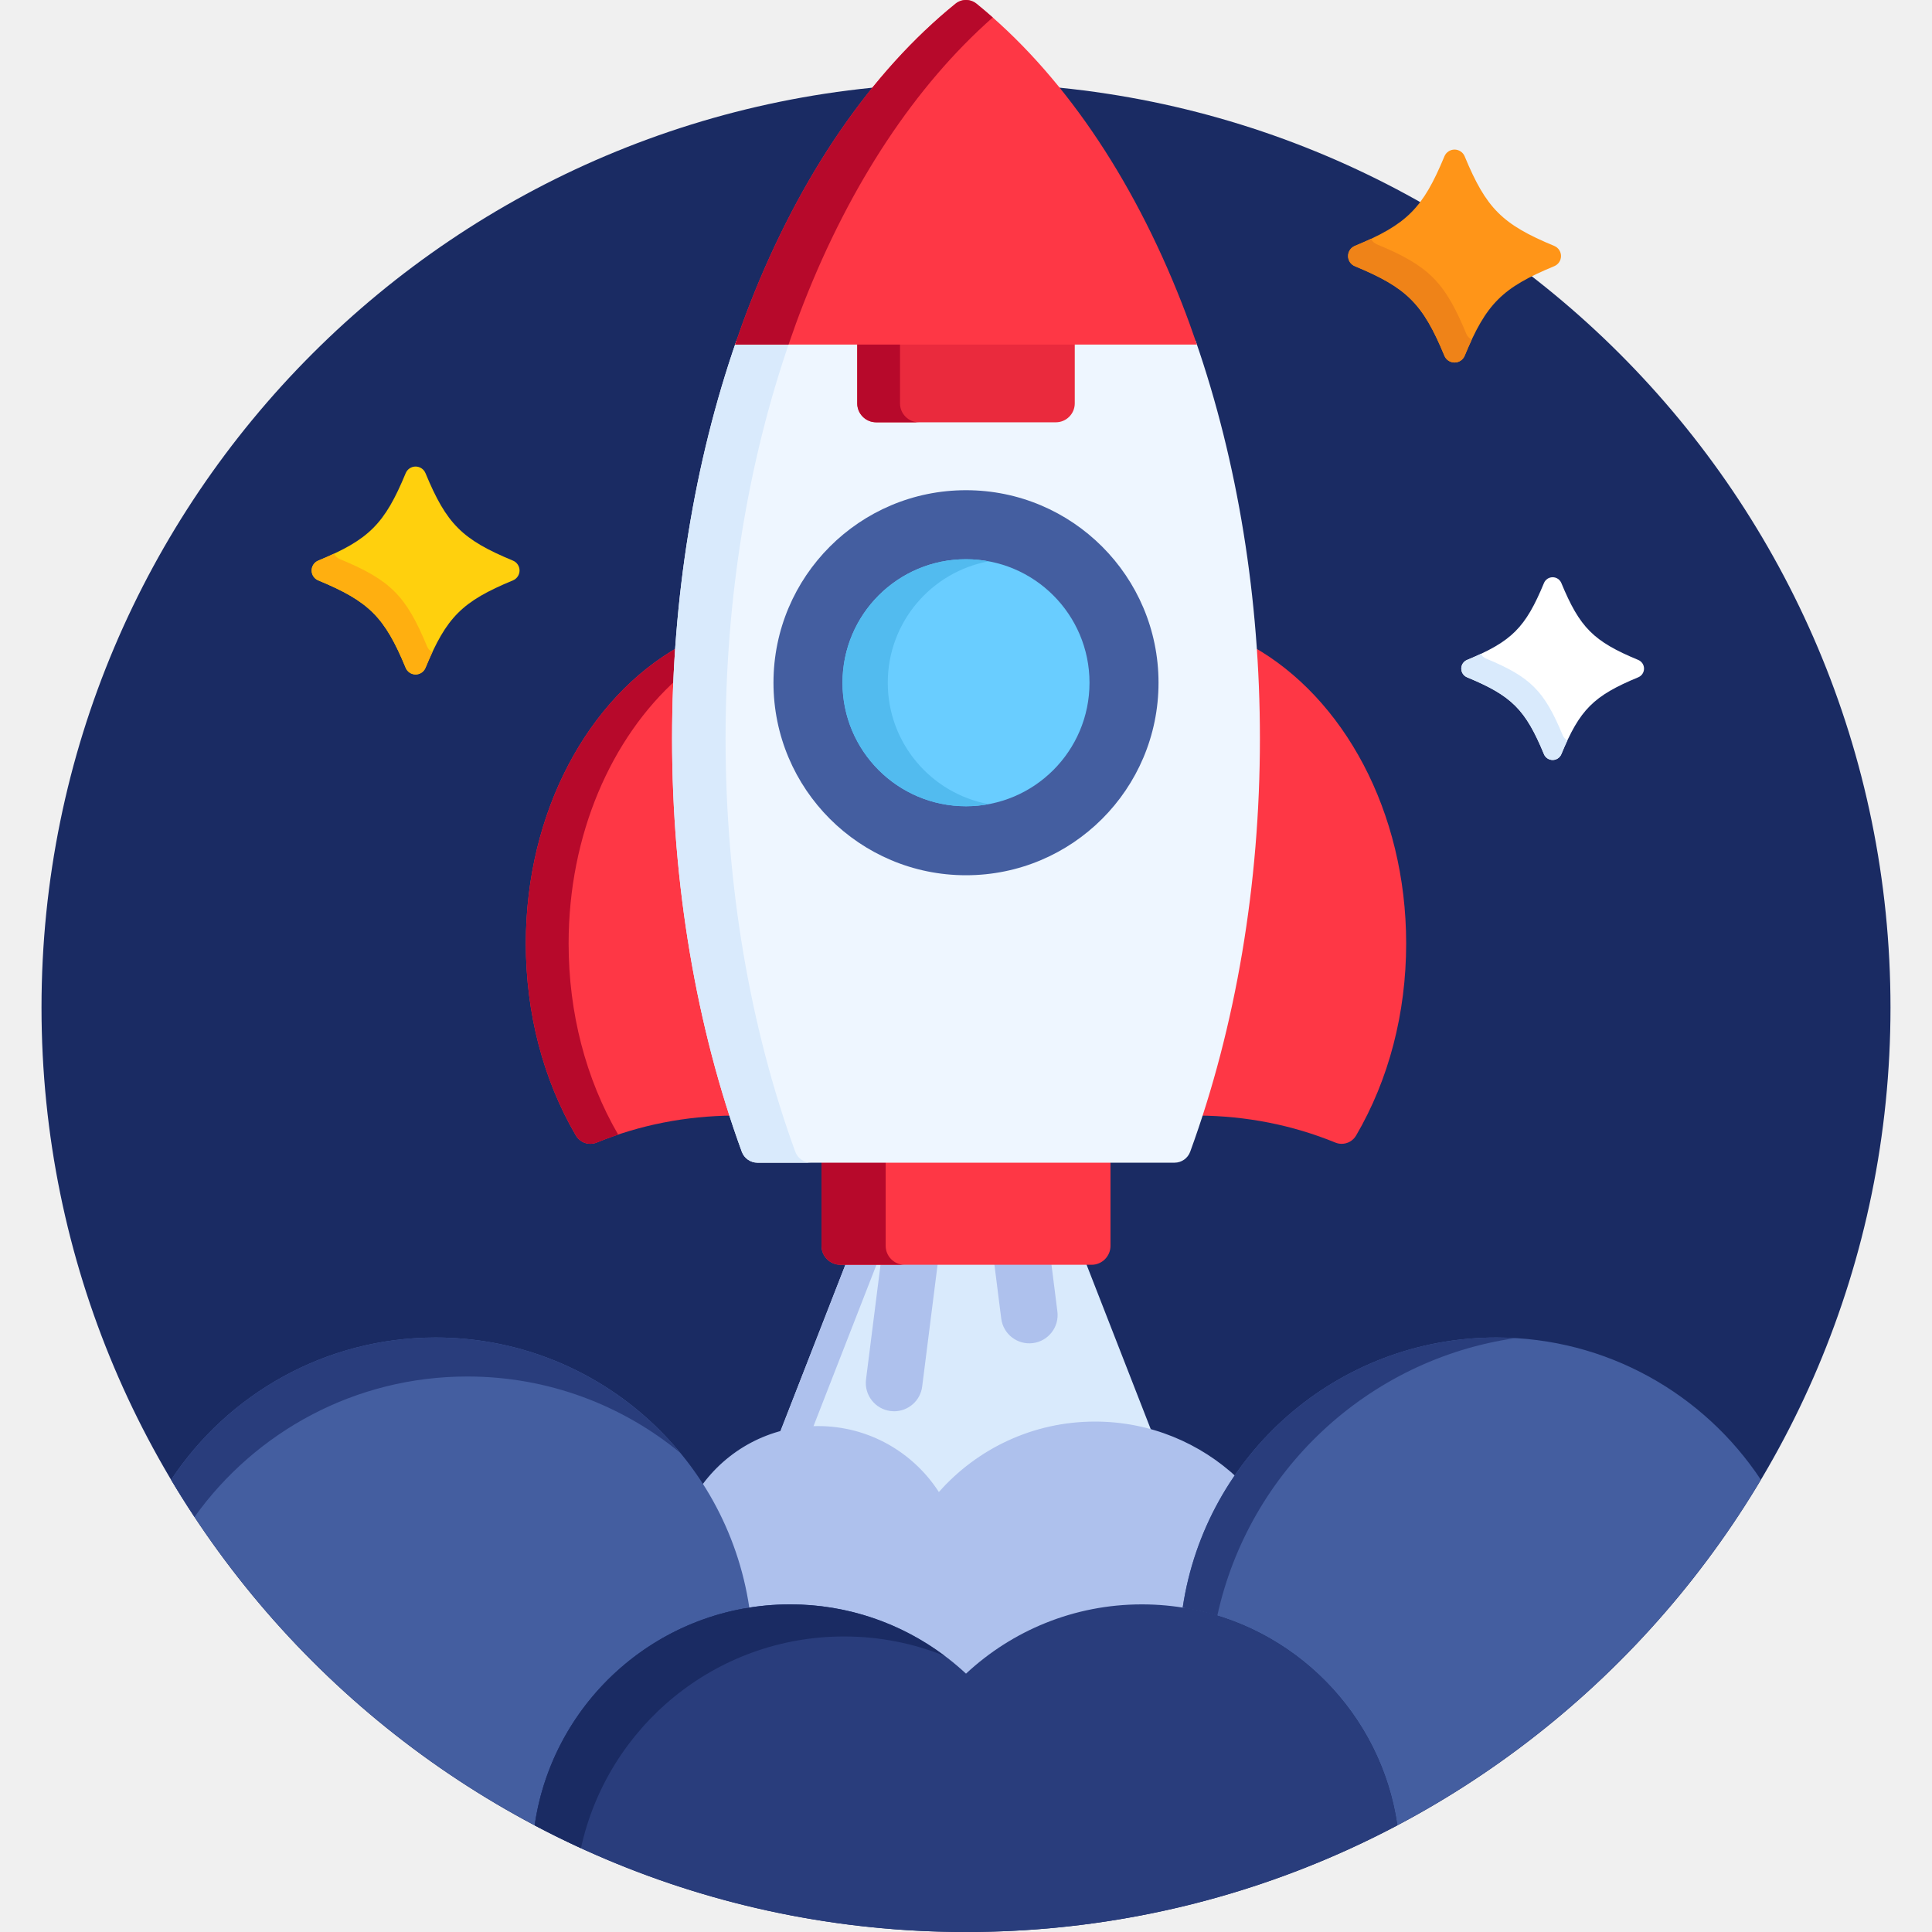
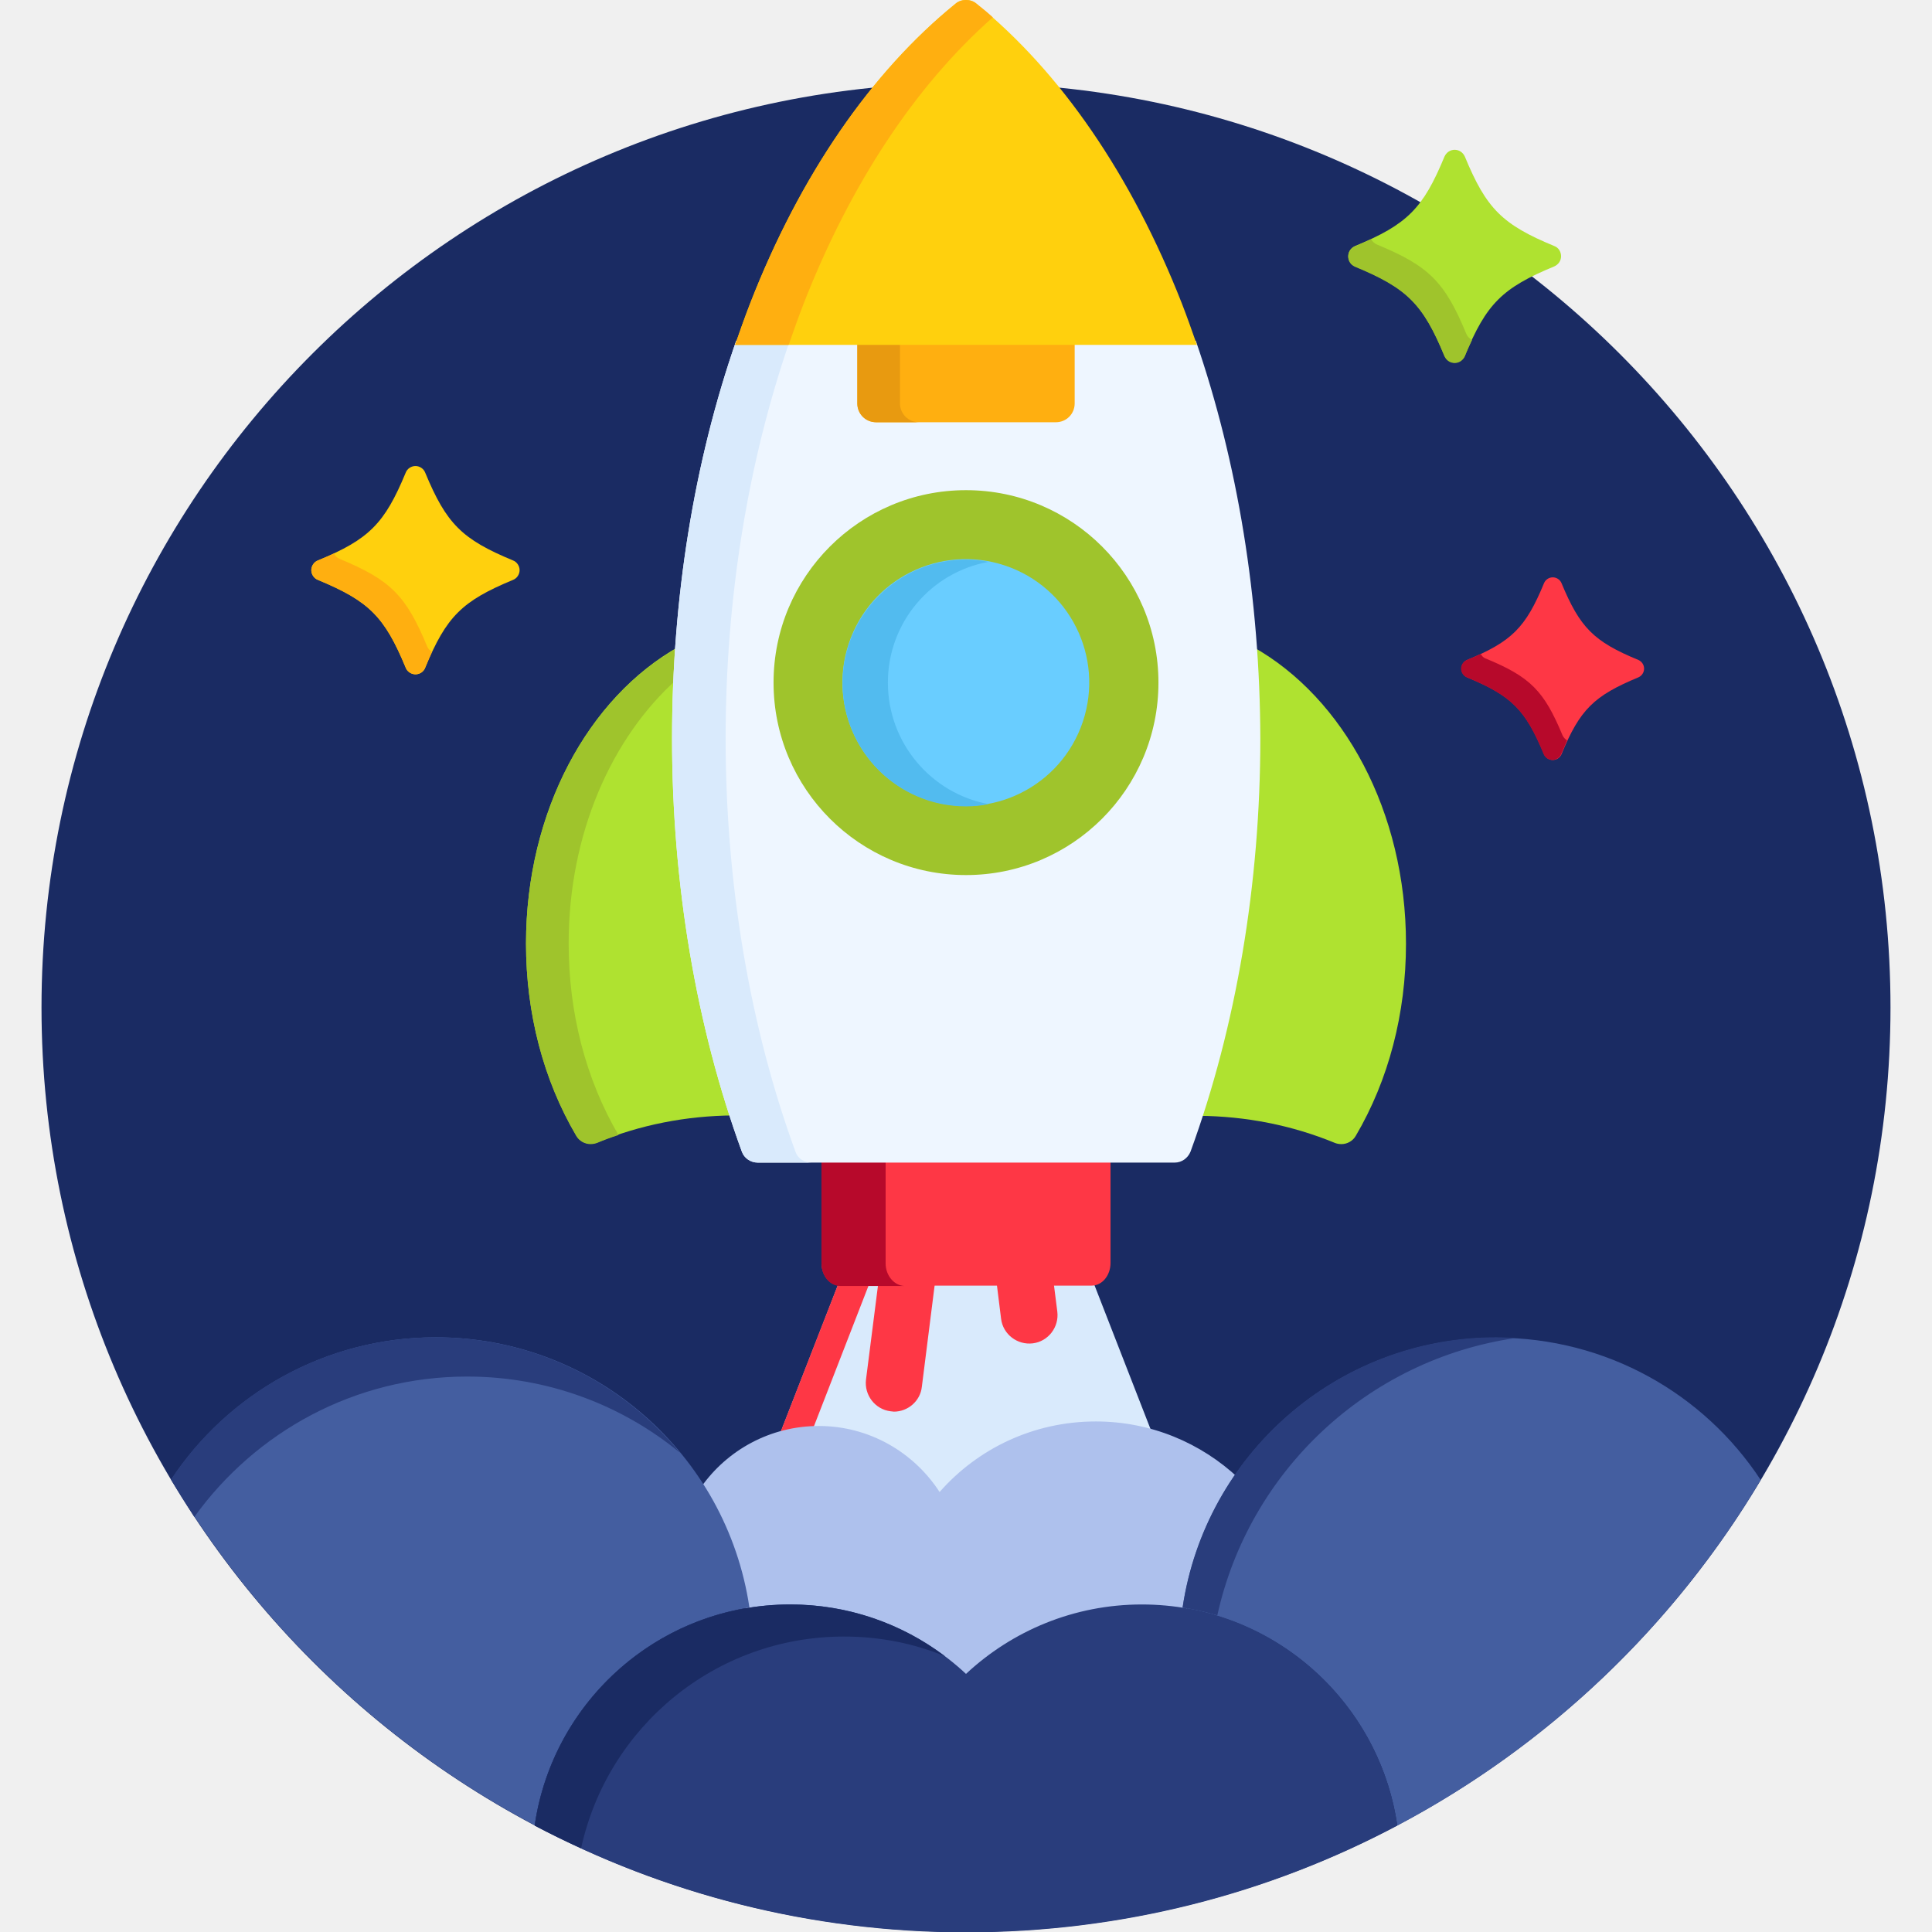
<svg xmlns="http://www.w3.org/2000/svg" version="1.1" id="Capa_1" x="0px" y="0px" viewBox="0 0 512 512" style="enable-background:new 0 0 512 512;" xml:space="preserve">
-   <circle style="fill:#1A2B63;" cx="256" cy="267" r="245" />
-   <path style="fill:#D9EAFC;" d="M216.796,378.925c12.65,0,24.304,6.362,31.175,17.02c0.169,0.263,0.453,0.432,0.765,0.455  c0.025,0.002,0.051,0.003,0.076,0.003c0.286,0,0.559-0.122,0.749-0.338c10.3-11.651,25.108-18.333,40.627-18.333  c5.288,0,10.396,0.774,15.231,2.193l-17.846-45.745h-63.146l-18.041,46.244C209.691,379.454,213.182,378.925,216.796,378.925z" />
+   <style type="text/css">
+ 	.st0{fill:#1A2B63;}
+ 	.st1{fill:#D9EAFC;}
+ 	.st2{fill:#FE3745;}
+ 	.st3{fill:#AEC1ED;}
+ 	.st4{fill:#445EA0;}
+ 	.st5{fill:#293D7C;}
+ 	.st6{fill:#AFE230;}
+ 	.st7{fill:#9FC42C;}
+ 	.st8{fill:#B7092B;}
+ 	.st9{fill:#EEF6FF;}
+ 	.st10{fill:#FFAF10;}
+ 	.st11{fill:#E89A10;}
+ 	.st12{fill:#FFD00D;}
+ 	.st13{fill:#69CDFF;}
+ 	.st14{fill:#52BBEF;}
+ </style>
+   <circle class="st0" cx="256" cy="267" r="245" />
+   <path class="st1" d="M216.8,378.9c12.6,0,24.3,6.4,31.2,17c0.2,0.3,0.5,0.4,0.8,0.5h0.1c0.3,0,0.6-0.1,0.7-0.3  c10.3-11.7,25.1-18.3,40.6-18.3c5.3,0,10.4,0.8,15.2,2.2l-17.8-45.7h-63.1l-18,46.2C209.7,379.5,213.2,378.9,216.8,378.9z" />
  <g>
-     <path style="fill:#AEC1ED;" d="M232.659,334.179h-8.232l-18.041,46.244c2.808-0.823,5.756-1.306,8.794-1.44L232.659,334.179z" />
-     <path style="fill:#AEC1ED;" d="M197.586,426.192c0.04,0.264,0.183,0.501,0.398,0.659c0.172,0.127,0.38,0.194,0.591,0.194   c0.052,0,0.105-0.004,0.157-0.012c3.57-0.568,7.155-0.856,10.655-0.856c17.099,0,33.41,6.425,45.931,18.091   c0.192,0.179,0.437,0.268,0.682,0.268c0.245,0,0.49-0.089,0.682-0.268c12.52-11.666,28.832-18.091,45.931-18.091   c3.499,0,7.085,0.288,10.655,0.856c0.053,0.008,0.105,0.012,0.157,0.012c0.211,0,0.419-0.067,0.591-0.194   c0.215-0.158,0.358-0.395,0.398-0.659c1.848-12.438,6.529-24.218,13.552-34.499c-9.878-9.272-23.159-14.962-37.778-14.962   c-16.477,0-31.259,7.226-41.376,18.671c-6.776-10.511-18.578-17.478-32.015-17.478c-12.889,0-24.273,6.411-31.162,16.212   C191.765,403.825,195.883,414.727,197.586,426.192z" />
+     <path class="st2" d="M232.7,334.2h-8.2l-18,46.2c2.8-0.8,5.8-1.3,8.8-1.4L232.7,334.2z" />
+     <path class="st3" d="M197.6,426.2c0,0.3,0.2,0.5,0.4,0.7c0.2,0.1,0.4,0.2,0.6,0.2c0.1,0,0.1,0,0.2,0c3.6-0.6,7.2-0.9,10.7-0.9   c17.1,0,33.4,6.4,45.9,18.1c0.2,0.2,0.4,0.3,0.7,0.3c0.2,0,0.5-0.1,0.7-0.3c12.5-11.7,28.8-18.1,45.9-18.1c3.5,0,7.1,0.3,10.7,0.9   c0.1,0,0.1,0,0.2,0c0.2,0,0.4-0.1,0.6-0.2c0.2-0.2,0.4-0.4,0.4-0.7c1.8-12.4,6.5-24.2,13.6-34.5c-9.9-9.3-23.2-15-37.8-15   c-16.5,0-31.3,7.2-41.4,18.7c-6.8-10.5-18.6-17.5-32-17.5c-12.9,0-24.3,6.4-31.2,16.2C191.8,403.8,195.9,414.7,197.6,426.2z" />
  </g>
-   <path style="fill:#445EA0;" d="M198.576,426.045c-6.018-40.51-40.935-71.591-83.119-71.591c-29.285,0-55.061,14.984-70.105,37.697  c23.034,38.687,56.425,70.475,96.344,91.571C145.965,454.156,169.144,430.721,198.576,426.045z" />
-   <path style="fill:#293D7C;" d="M123.849,364.787c21.432,0,41.078,7.602,56.425,20.237c-15.413-18.665-38.719-30.57-64.817-30.57  c-29.285,0-55.061,14.984-70.105,37.697c1.987,3.337,4.057,6.62,6.196,9.852C67.667,379.477,94.036,364.787,123.849,364.787z" />
-   <path style="fill:#445EA0;" d="M396.543,354.454c-42.184,0-77.101,31.082-83.119,71.591c29.432,4.676,52.611,28.111,56.88,57.677  c39.918-21.096,73.31-52.885,96.344-91.571C451.604,369.438,425.828,354.454,396.543,354.454z" />
+   <path class="st4" d="M198.6,426c-6-40.5-40.9-71.6-83.1-71.6c-29.3,0-55.1,15-70.1,37.7c23,38.7,56.4,70.5,96.3,91.6  C146,454.2,169.1,430.7,198.6,426z" />
+   <path class="st5" d="M123.8,364.8c21.4,0,41.1,7.6,56.4,20.2c-15.4-18.7-38.7-30.6-64.8-30.6c-29.3,0-55.1,15-70.1,37.7  c2,3.3,4.1,6.6,6.2,9.9C67.7,379.5,94,364.8,123.8,364.8z" />
+   <path class="st4" d="M396.5,354.5c-42.2,0-77.1,31.1-83.1,71.6c29.4,4.7,52.6,28.1,56.9,57.7c39.9-21.1,73.3-52.9,96.3-91.6  C451.6,369.4,425.8,354.5,396.5,354.5z" />
  <g>
-     <path style="fill:#293D7C;" d="M401.627,354.61c-1.682-0.1-3.376-0.156-5.084-0.156c-42.184,0-77.101,31.082-83.119,71.591   c3.136,0.498,6.196,1.222,9.174,2.131C330.96,389.897,362.404,360.256,401.627,354.61z" />
-     <path style="fill:#293D7C;" d="M302.612,425.177c-18.016,0-34.395,6.976-46.612,18.359c-12.217-11.384-28.596-18.359-46.612-18.359   c-34.435,0-62.92,25.446-67.695,58.558C175.821,501.772,214.713,512,256,512s80.179-10.228,114.307-28.265   C365.532,450.623,337.047,425.177,302.612,425.177z" />
+     <path class="st5" d="M401.6,354.6c-1.7-0.1-3.4-0.2-5.1-0.2c-42.2,0-77.1,31.1-83.1,71.6c3.1,0.5,6.2,1.2,9.2,2.1   C331,389.9,362.4,360.3,401.6,354.6z" />
+     <path class="st5" d="M302.6,425.2c-18,0-34.4,7-46.6,18.4c-12.2-11.4-28.6-18.4-46.6-18.4c-34.4,0-62.9,25.4-67.7,58.6   c34.1,18,73,28.3,114.3,28.3s80.2-10.2,114.3-28.3C365.5,450.6,337,425.2,302.6,425.2z" />
  </g>
-   <path style="fill:#1A2B63;" d="M223.686,433.681c9.435,0,18.439,1.835,26.68,5.162c-11.423-8.569-25.6-13.666-40.979-13.666  c-34.435,0-62.92,25.446-67.695,58.558c4.023,2.126,8.114,4.14,12.265,6.044C160.964,457.704,189.508,433.681,223.686,433.681z" />
+   <path class="st0" d="M223.7,433.7c9.4,0,18.4,1.8,26.7,5.2c-11.4-8.6-25.6-13.7-41-13.7c-34.4,0-62.9,25.4-67.7,58.6  c4,2.1,8.1,4.1,12.3,6C161,457.7,189.5,433.7,223.7,433.7z" />
  <g>
-     <path style="fill:#AEC1ED;" d="M278.528,334.179h-15.119l1.929,15.261c0.519,4.11,4.277,7.017,8.381,6.5   c4.109-0.52,7.02-4.272,6.5-8.381L278.528,334.179z" />
-     <path style="fill:#AEC1ED;" d="M233.472,334.179l-3.966,31.38c-0.519,4.109,2.391,7.862,6.501,8.381   c0.319,0.04,0.636,0.06,0.95,0.06c3.723-0.001,6.953-2.771,7.432-6.561l4.204-33.261h-15.121V334.179z" />
+     <path class="st2" d="M278.5,334.2h-15.1l1.9,15.3c0.5,4.1,4.3,7,8.4,6.5s7-4.3,6.5-8.4L278.5,334.2z" />
+     <path class="st2" d="M233.5,334.2l-4,31.4c-0.5,4.1,2.4,7.9,6.5,8.4c0.3,0,0.6,0.1,0.9,0.1c3.7,0,7-2.8,7.4-6.6l4.2-33.3H233.5   L233.5,334.2z" />
  </g>
-   <path style="fill:#FE3745;" d="M179.108,195.717c0-8.155,0.306-16.288,0.878-24.362c-24.06,13.549-40.636,43.733-40.636,78.678  c0,18.456,4.589,36.057,13.27,50.9c0.815,1.394,2.29,2.191,3.822,2.191c0.56,0,1.127-0.106,1.672-0.329  c11.409-4.664,23.601-7.06,36.244-7.16C184.375,264.907,179.108,230.591,179.108,195.717z" />
-   <path style="fill:#B7092B;" d="M150.689,250.033c0-28.863,11.315-54.467,28.808-70.143c0.134-2.851,0.289-5.697,0.49-8.535  c-24.06,13.549-40.636,43.733-40.636,78.678c0,18.456,4.589,36.057,13.27,50.9c0.815,1.394,2.29,2.191,3.822,2.191  c0.56,0,1.127-0.106,1.672-0.329c1.88-0.769,3.79-1.453,5.711-2.098C155.233,285.903,150.689,268.392,150.689,250.033z" />
+   <path class="st6" d="M179.1,195.7c0-8.2,0.3-16.3,0.9-24.4c-24.1,13.5-40.6,43.7-40.6,78.7c0,18.5,4.6,36.1,13.3,50.9  c0.8,1.4,2.3,2.2,3.8,2.2c0.6,0,1.1-0.1,1.7-0.3c11.4-4.7,23.6-7.1,36.2-7.2C184.4,264.9,179.1,230.6,179.1,195.7z" />
+   <path class="st7" d="M150.7,250c0-28.9,11.3-54.5,28.8-70.1c0.1-2.9,0.3-5.7,0.5-8.5c-24.1,13.5-40.6,43.7-40.6,78.7  c0,18.5,4.6,36.1,13.3,50.9c0.8,1.4,2.3,2.2,3.8,2.2c0.6,0,1.1-0.1,1.7-0.3c1.9-0.8,3.8-1.5,5.7-2.1  C155.2,285.9,150.7,268.4,150.7,250z" />
  <g>
-     <path style="fill:#FE3745;" d="M332.013,171.355c0.572,8.075,0.878,16.208,0.878,24.362c0,34.873-5.267,69.189-15.251,99.918   c12.644,0.1,24.835,2.496,36.244,7.16c0.545,0.223,1.113,0.329,1.672,0.329c1.533,0,3.007-0.798,3.822-2.191   c8.682-14.843,13.27-32.444,13.27-50.9C372.649,215.088,356.073,184.904,332.013,171.355z" />
-     <path style="fill:#FE3745;" d="M217.708,307.125v23.054c0,2.75,2.25,5,5,5h66.583c2.75,0,5-2.25,5-5v-23.054H217.708z" />
+     <path class="st6" d="M332,171.4c0.6,8.1,0.9,16.2,0.9,24.4c0,34.9-5.3,69.2-15.3,99.9c12.6,0.1,24.8,2.5,36.2,7.2   c0.5,0.2,1.1,0.3,1.7,0.3c1.5,0,3-0.8,3.8-2.2c8.7-14.8,13.3-32.4,13.3-50.9C372.6,215.1,356.1,184.9,332,171.4z" />
+     <path class="st2" d="M217.7,307.1v27.6c0,3.3,2.2,6,5,6h66.6c2.8,0,5-2.7,5-6v-27.6H217.7z" />
  </g>
-   <path style="fill:#B7092B;" d="M234.715,330.179v-23.054h-17.007v23.054c0,2.75,2.25,5,5,5h17.007  C236.965,335.179,234.715,332.929,234.715,330.179z" />
-   <path style="fill:#EEF6FF;" d="M316.854,90.318H195.145c-11.154,32.153-17.037,68.343-17.037,105.399  c0,38.522,6.389,76.387,18.475,109.5c0.638,1.746,2.298,2.908,4.157,2.908h110.519c1.859,0,3.52-1.162,4.157-2.908  c12.086-33.113,18.475-70.978,18.475-109.5C333.892,158.661,328.009,122.472,316.854,90.318z" />
-   <path style="fill:#D9EAFC;" d="M210.756,305.217c-12.087-33.113-18.475-70.978-18.475-109.5c0-37.056,5.883-73.246,17.037-105.399  h-14.172c-11.154,32.153-17.037,68.343-17.037,105.399c0,38.522,6.389,76.387,18.475,109.5c0.638,1.746,2.298,2.908,4.157,2.908  h14.172C213.054,308.125,211.394,306.963,210.756,305.217z" />
-   <path style="fill:#EA2A3D;" d="M227.179,90.318v16.594c0,2.75,2.25,5,5,5h47.642c2.75,0,5-2.25,5-5V90.318H227.179z" />
-   <path style="fill:#B7092B;" d="M238.517,106.912V90.318h-11.338v16.594c0,2.75,2.25,5,5,5h11.338  C240.767,111.912,238.517,109.662,238.517,106.912z" />
-   <path style="fill:#FE3745;" d="M256,0c-0.987,0-1.973,0.329-2.785,0.986c-22.338,18.089-41.154,45.529-54.411,79.354  c-1.41,3.599-2.735,7.269-4.006,10.978h122.403c-1.271-3.709-2.596-7.379-4.006-10.978c-13.257-33.825-32.072-61.265-54.411-79.354  C257.973,0.329,256.987,0,256,0z" />
-   <path style="fill:#B7092B;" d="M263.086,4.628c-1.419-1.251-2.852-2.468-4.301-3.642C257.973,0.329,256.987,0,256,0  s-1.973,0.329-2.785,0.986c-22.338,18.089-41.154,45.529-54.411,79.354c-1.41,3.599-2.735,7.269-4.006,10.978h14.172  c1.271-3.709,2.596-7.379,4.006-10.978C225.374,48.709,242.632,22.667,263.086,4.628z" />
-   <circle style="fill:#445EA0;" cx="256" cy="180.93" r="51.02" />
-   <circle style="fill:#69CDFF;" cx="256" cy="180.93" r="32.731" />
-   <path style="fill:#52BBEF;" d="M235.268,180.932c0,16.027,11.521,29.355,26.732,32.174c-1.946,0.36-3.949,0.558-6,0.558  c-18.078,0-32.731-14.655-32.731-32.732s14.654-32.731,32.731-32.731c2.05,0,4.054,0.198,6,0.558  C246.789,151.578,235.268,164.905,235.268,180.932z" />
-   <path style="fill:#FFD00D;" d="M110.136,178.737c-1.147,0-2.181-0.691-2.62-1.751c-5.583-13.479-9.699-17.594-23.178-23.177  c-1.06-0.439-1.75-1.473-1.75-2.62c0-1.147,0.691-2.181,1.75-2.62c13.48-5.585,17.595-9.701,23.178-23.179  c0.439-1.06,1.473-1.751,2.62-1.751s2.181,0.691,2.62,1.751c5.584,13.478,9.7,17.594,23.179,23.179  c1.06,0.439,1.751,1.473,1.751,2.62c0,1.147-0.691,2.182-1.751,2.62c-13.479,5.582-17.595,9.698-23.179,23.177  C112.317,178.046,111.283,178.737,110.136,178.737L110.136,178.737z" />
-   <path style="fill:#FFAF10;" d="M113.185,171.317c-5.583-13.479-9.699-17.594-23.178-23.177c-0.666-0.275-1.185-0.787-1.48-1.413  c-1.294,0.606-2.674,1.214-4.189,1.842c-1.06,0.439-1.75,1.473-1.75,2.62c0,1.147,0.691,2.182,1.75,2.62  c13.479,5.583,17.595,9.698,23.178,23.177c0.439,1.06,1.473,1.751,2.62,1.751s2.181-0.691,2.62-1.751  c0.627-1.515,1.236-2.895,1.841-4.188C113.972,172.503,113.461,171.983,113.185,171.317z" />
-   <path style="fill:#FFFFFF;" d="M411.469,201.404c-1.008,0-1.917-0.607-2.303-1.539c-4.907-11.848-8.525-15.465-20.373-20.372  c-0.931-0.385-1.539-1.295-1.539-2.303c0-1.009,0.607-1.917,1.539-2.303c11.849-4.909,15.466-8.527,20.373-20.374  c0.386-0.932,1.295-1.539,2.303-1.539s1.917,0.607,2.303,1.539c4.908,11.848,8.526,15.465,20.375,20.374  c0.931,0.386,1.538,1.294,1.538,2.303c0,1.008-0.607,1.917-1.539,2.303c-11.848,4.907-15.466,8.524-20.374,20.372  C413.387,200.796,412.478,201.404,411.469,201.404L411.469,201.404z" />
-   <path style="fill:#D9EAFC;" d="M414.149,194.882c-4.908-11.848-8.525-15.465-20.374-20.373c-0.585-0.242-1.042-0.691-1.301-1.242  c-1.137,0.532-2.351,1.067-3.682,1.619c-0.931,0.386-1.539,1.294-1.539,2.303c0,1.008,0.607,1.917,1.539,2.303  c11.849,4.907,15.466,8.524,20.373,20.372c0.386,0.932,1.295,1.539,2.303,1.539s1.917-0.607,2.303-1.539  c0.551-1.331,1.086-2.545,1.619-3.682C414.841,195.924,414.392,195.467,414.149,194.882z" />
-   <path style="fill:#FF9518;" d="M385.469,96.071c-1.175,0-2.234-0.708-2.684-1.793c-5.718-13.806-9.933-18.021-23.739-23.738  c-1.085-0.449-1.792-1.509-1.792-2.683c0-1.176,0.708-2.234,1.792-2.684c13.807-5.72,18.022-9.935,23.739-23.739  c0.45-1.086,1.509-1.794,2.684-1.794s2.234,0.708,2.684,1.794c5.719,13.805,9.934,18.02,23.74,23.739  c1.085,0.45,1.792,1.508,1.792,2.684c0,1.174-0.708,2.234-1.793,2.683c-13.806,5.717-18.02,9.933-23.74,23.738  C387.703,95.363,386.644,96.071,385.469,96.071L385.469,96.071z" />
-   <path style="fill:#EF8318;" d="M388.592,88.472c-5.719-13.805-9.934-18.02-23.74-23.738c-0.682-0.282-1.213-0.806-1.516-1.447  c-1.324,0.621-2.739,1.244-4.291,1.886c-1.085,0.45-1.792,1.508-1.792,2.684c0,1.174,0.708,2.234,1.792,2.683  c13.806,5.718,18.022,9.933,23.739,23.738c0.45,1.085,1.509,1.793,2.684,1.793s2.234-0.708,2.684-1.793  c0.643-1.552,1.266-2.966,1.886-4.29C389.397,89.686,388.874,89.154,388.592,88.472z" />
-   <g>
- </g>
-   <g>
- </g>
-   <g>
- </g>
-   <g>
- </g>
-   <g>
- </g>
-   <g>
- </g>
-   <g>
- </g>
-   <g>
- </g>
-   <g>
- </g>
-   <g>
- </g>
-   <g>
- </g>
-   <g>
- </g>
-   <g>
- </g>
-   <g>
- </g>
-   <g>
- </g>
+   <path class="st8" d="M234.7,334.8v-27.6h-17v27.6c0,3.3,2.2,6,5,6h17C237,340.7,234.7,338.1,234.7,334.8z" />
+   <path class="st9" d="M316.9,90.3H195.1c-11.2,32.2-17,68.3-17,105.4c0,38.5,6.4,76.4,18.5,109.5c0.6,1.7,2.3,2.9,4.2,2.9h110.5  c1.9,0,3.5-1.2,4.2-2.9c12.1-33.1,18.5-71,18.5-109.5C333.9,158.7,328,122.5,316.9,90.3z" />
+   <path class="st1" d="M210.8,305.2c-12.1-33.1-18.5-71-18.5-109.5c0-37.1,5.9-73.2,17-105.4h-14.2c-11.2,32.2-17,68.3-17,105.4  c0,38.5,6.4,76.4,18.5,109.5c0.6,1.7,2.3,2.9,4.2,2.9H215C213.1,308.1,211.4,307,210.8,305.2z" />
+   <path class="st10" d="M227.2,90.3v16.6c0,2.8,2.2,5,5,5h47.6c2.8,0,5-2.2,5-5V90.3H227.2z" />
+   <path class="st11" d="M238.5,106.9V90.3h-11.3v16.6c0,2.8,2.2,5,5,5h11.3C240.8,111.9,238.5,109.7,238.5,106.9z" />
+   <path class="st12" d="M256,0c-1,0-2,0.3-2.8,1c-22.3,18.1-41.2,45.5-54.4,79.4c-1.4,3.6-2.7,7.3-4,11h122.4c-1.3-3.7-2.6-7.4-4-11  C299.9,46.5,281.1,19.1,258.8,1C258,0.3,257,0,256,0z" />
+   <path class="st10" d="M263.1,4.6c-1.4-1.3-2.9-2.5-4.3-3.6C258,0.3,257,0,256,0s-2,0.3-2.8,1c-22.3,18.1-41.2,45.5-54.4,79.4  c-1.4,3.6-2.7,7.3-4,11H209c1.3-3.7,2.6-7.4,4-11C225.4,48.7,242.6,22.7,263.1,4.6z" />
+   <circle class="st7" cx="256" cy="180.9" r="51" />
+   <ellipse transform="matrix(0.3162 -0.9487 0.9487 0.3162 3.3865 366.549)" class="st13" cx="256" cy="180.9" rx="32.7" ry="32.7" />
+   <path class="st14" d="M235.3,180.9c0,16,11.5,29.4,26.7,32.2c-1.9,0.4-3.9,0.6-6,0.6c-18.1,0-32.7-14.7-32.7-32.7  s14.7-32.7,32.7-32.7c2,0,4.1,0.2,6,0.6C246.8,151.6,235.3,164.9,235.3,180.9z" />
+   <path class="st12" d="M110.1,178.7c-1.1,0-2.2-0.7-2.6-1.8c-5.6-13.5-9.7-17.6-23.2-23.2c-1.1-0.4-1.8-1.5-1.8-2.6s0.7-2.2,1.8-2.6  c13.5-5.6,17.6-9.7,23.2-23.2c0.4-1.1,1.5-1.8,2.6-1.8s2.2,0.7,2.6,1.8c5.6,13.5,9.7,17.6,23.2,23.2c1.1,0.4,1.8,1.5,1.8,2.6  s-0.7,2.2-1.8,2.6c-13.5,5.6-17.6,9.7-23.2,23.2C112.3,178,111.3,178.7,110.1,178.7L110.1,178.7z" />
+   <path class="st10" d="M113.2,171.3c-5.6-13.5-9.7-17.6-23.2-23.2c-0.7-0.3-1.2-0.8-1.5-1.4c-1.3,0.6-2.7,1.2-4.2,1.8  c-1.1,0.4-1.8,1.5-1.8,2.6s0.7,2.2,1.8,2.6c13.5,5.6,17.6,9.7,23.2,23.2c0.4,1.1,1.5,1.8,2.6,1.8s2.2-0.7,2.6-1.8  c0.6-1.5,1.2-2.9,1.8-4.2C114,172.5,113.5,172,113.2,171.3z" />
+   <path class="st2" d="M411.5,201.4c-1,0-1.9-0.6-2.3-1.5c-4.9-11.8-8.5-15.5-20.4-20.4c-0.9-0.4-1.5-1.3-1.5-2.3s0.6-1.9,1.5-2.3  c11.8-4.9,15.5-8.5,20.4-20.4c0.4-0.9,1.3-1.5,2.3-1.5s1.9,0.6,2.3,1.5c4.9,11.8,8.5,15.5,20.4,20.4c0.9,0.4,1.5,1.3,1.5,2.3  s-0.6,1.9-1.5,2.3c-11.8,4.9-15.5,8.5-20.4,20.4C413.4,200.8,412.5,201.4,411.5,201.4L411.5,201.4z" />
+   <path class="st8" d="M414.1,194.9c-4.9-11.8-8.5-15.5-20.4-20.4c-0.6-0.2-1-0.7-1.3-1.2c-1.1,0.5-2.4,1.1-3.7,1.6  c-0.9,0.4-1.5,1.3-1.5,2.3s0.6,1.9,1.5,2.3c11.8,4.9,15.5,8.5,20.4,20.4c0.4,0.9,1.3,1.5,2.3,1.5s1.9-0.6,2.3-1.5  c0.6-1.3,1.1-2.5,1.6-3.7C414.8,195.9,414.4,195.5,414.1,194.9z" />
+   <path class="st6" d="M385.5,96.1c-1.2,0-2.2-0.7-2.7-1.8c-5.7-13.8-9.9-18-23.7-23.7c-1.1-0.4-1.8-1.5-1.8-2.7s0.7-2.2,1.8-2.7  c13.8-5.7,18-9.9,23.7-23.7c0.5-1.1,1.5-1.8,2.7-1.8s2.2,0.7,2.7,1.8c5.7,13.8,9.9,18,23.7,23.7c1.1,0.4,1.8,1.5,1.8,2.7  s-0.7,2.2-1.8,2.7c-13.8,5.7-18,9.9-23.7,23.7C387.7,95.4,386.6,96.1,385.5,96.1L385.5,96.1z" />
+   <path class="st7" d="M388.6,88.5c-5.7-13.8-9.9-18-23.7-23.7c-0.7-0.3-1.2-0.8-1.5-1.4c-1.3,0.6-2.7,1.2-4.3,1.9  c-1.1,0.4-1.8,1.5-1.8,2.7s0.7,2.2,1.8,2.7c13.8,5.7,18,9.9,23.7,23.7c0.5,1.1,1.5,1.8,2.7,1.8s2.2-0.7,2.7-1.8  c0.6-1.6,1.3-3,1.9-4.3C389.4,89.7,388.9,89.2,388.6,88.5z" />
</svg>
